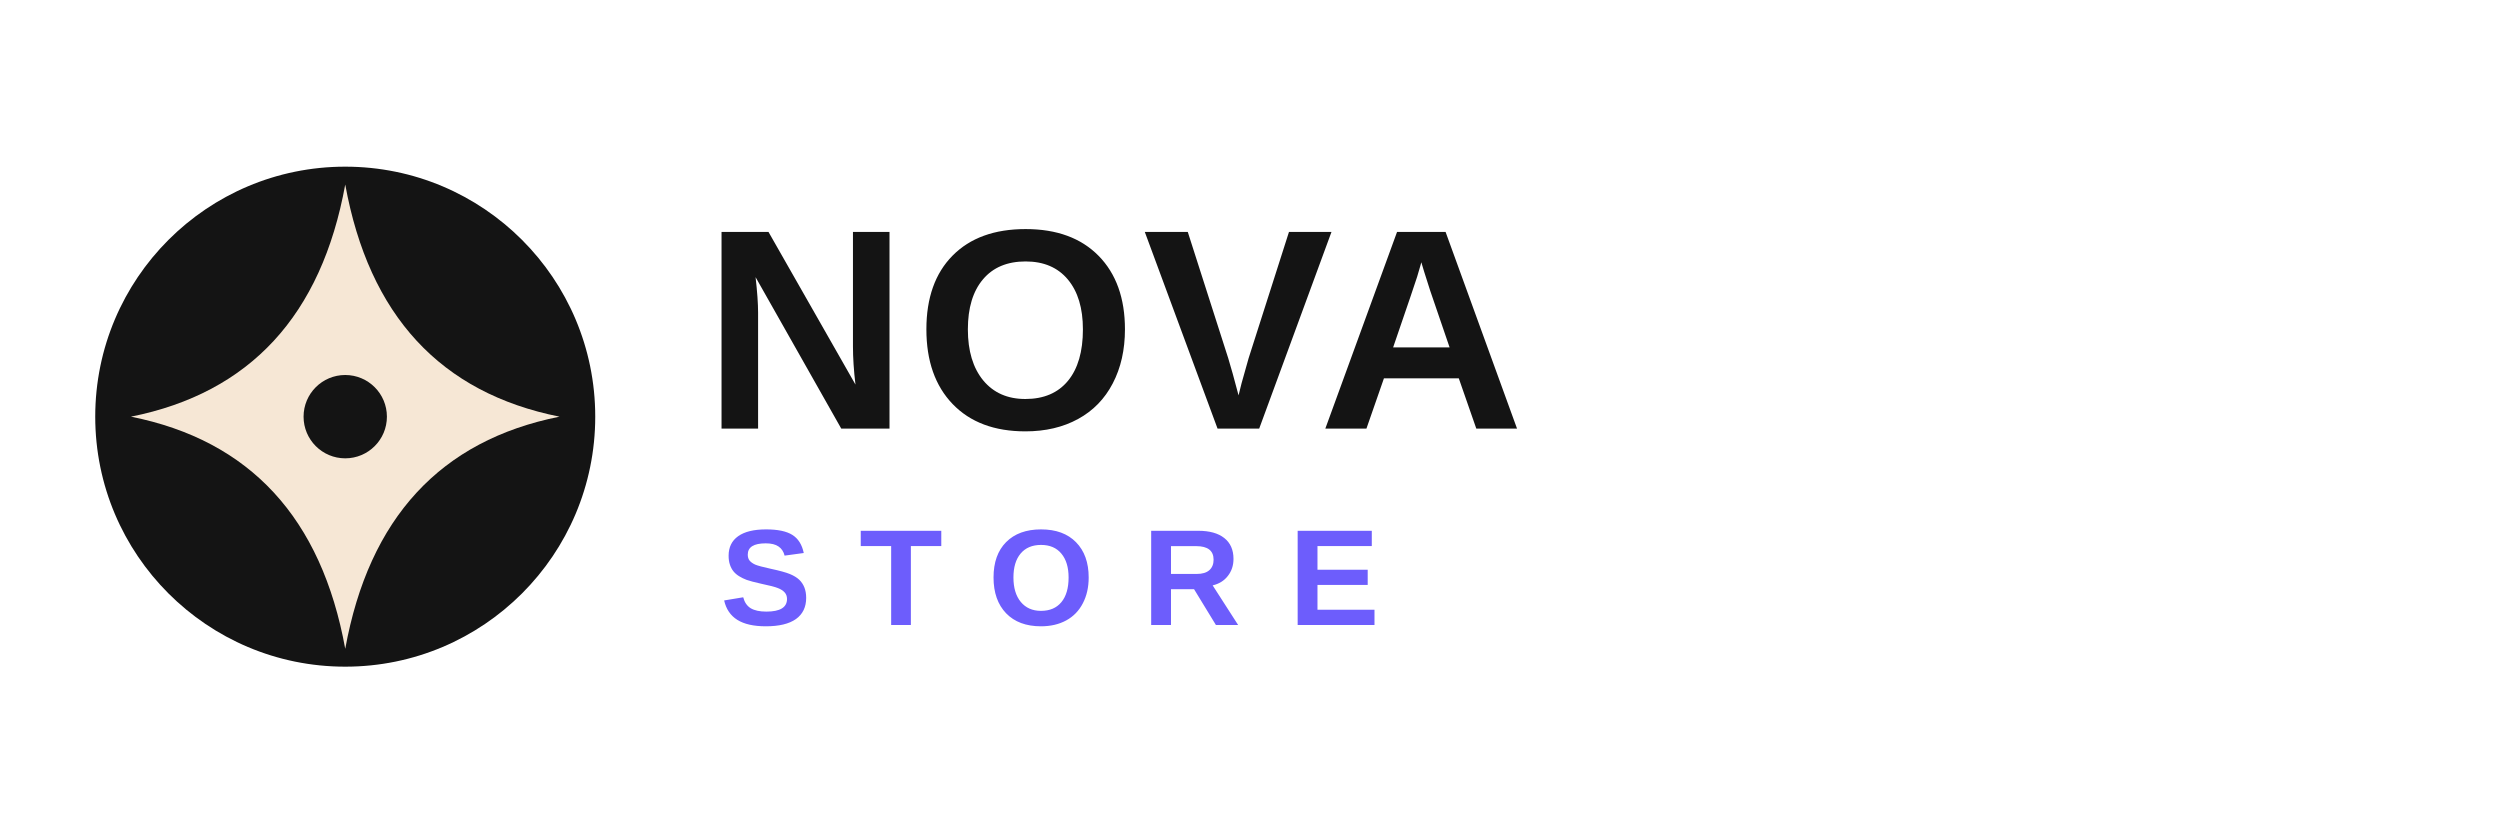
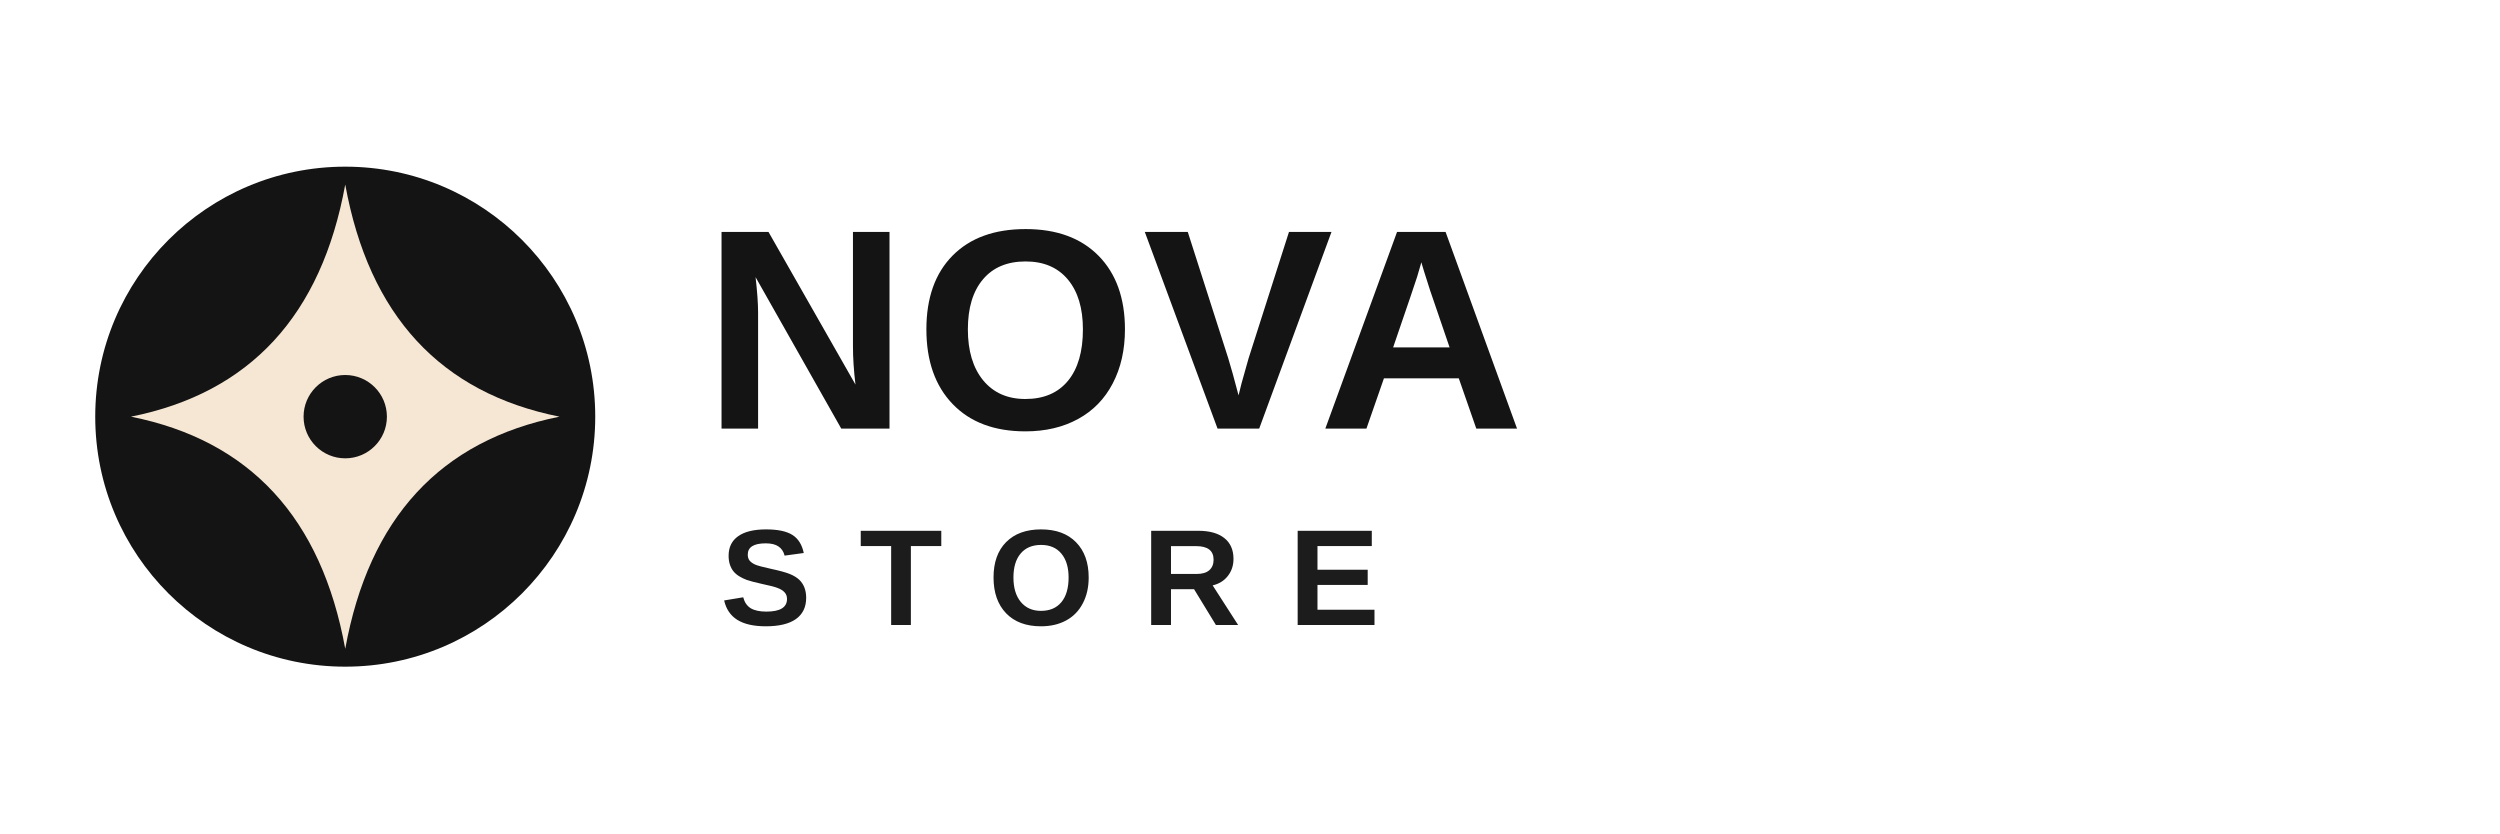
<svg xmlns="http://www.w3.org/2000/svg" width="420" height="140" viewBox="0 0 420 140" role="img" aria-labelledby="title description">
  <g fill="none" fill-rule="evenodd">
    <circle cx="58" cy="70" r="42" fill="#141414" />
    <path d="M58 31c4 22 16 35 36 39-20 4-32 17-36 39-4-22-16-35-36-39 20-4 32-17 36-39Z" fill="#F6E7D5" />
    <circle cx="58" cy="70" r="7" fill="#141414" />
    <text x="118" y="72" fill="#141414" font-family="Be Vietnam Pro, Segoe UI, Arial, sans-serif" font-size="48" font-weight="800" letter-spacing="1">NOVA</text>
-     <text x="121" y="105" fill="#6D5DFC" font-family="Be Vietnam Pro, Segoe UI, Arial, sans-serif" font-size="23" font-weight="700" letter-spacing="8">STORE</text>
+     <text x="121" y="105" fill="#1C1C1C" font-family="Be Vietnam Pro, Segoe UI, Arial, sans-serif" font-size="23" font-weight="700" letter-spacing="8">STORE</text>
  </g>
</svg>
